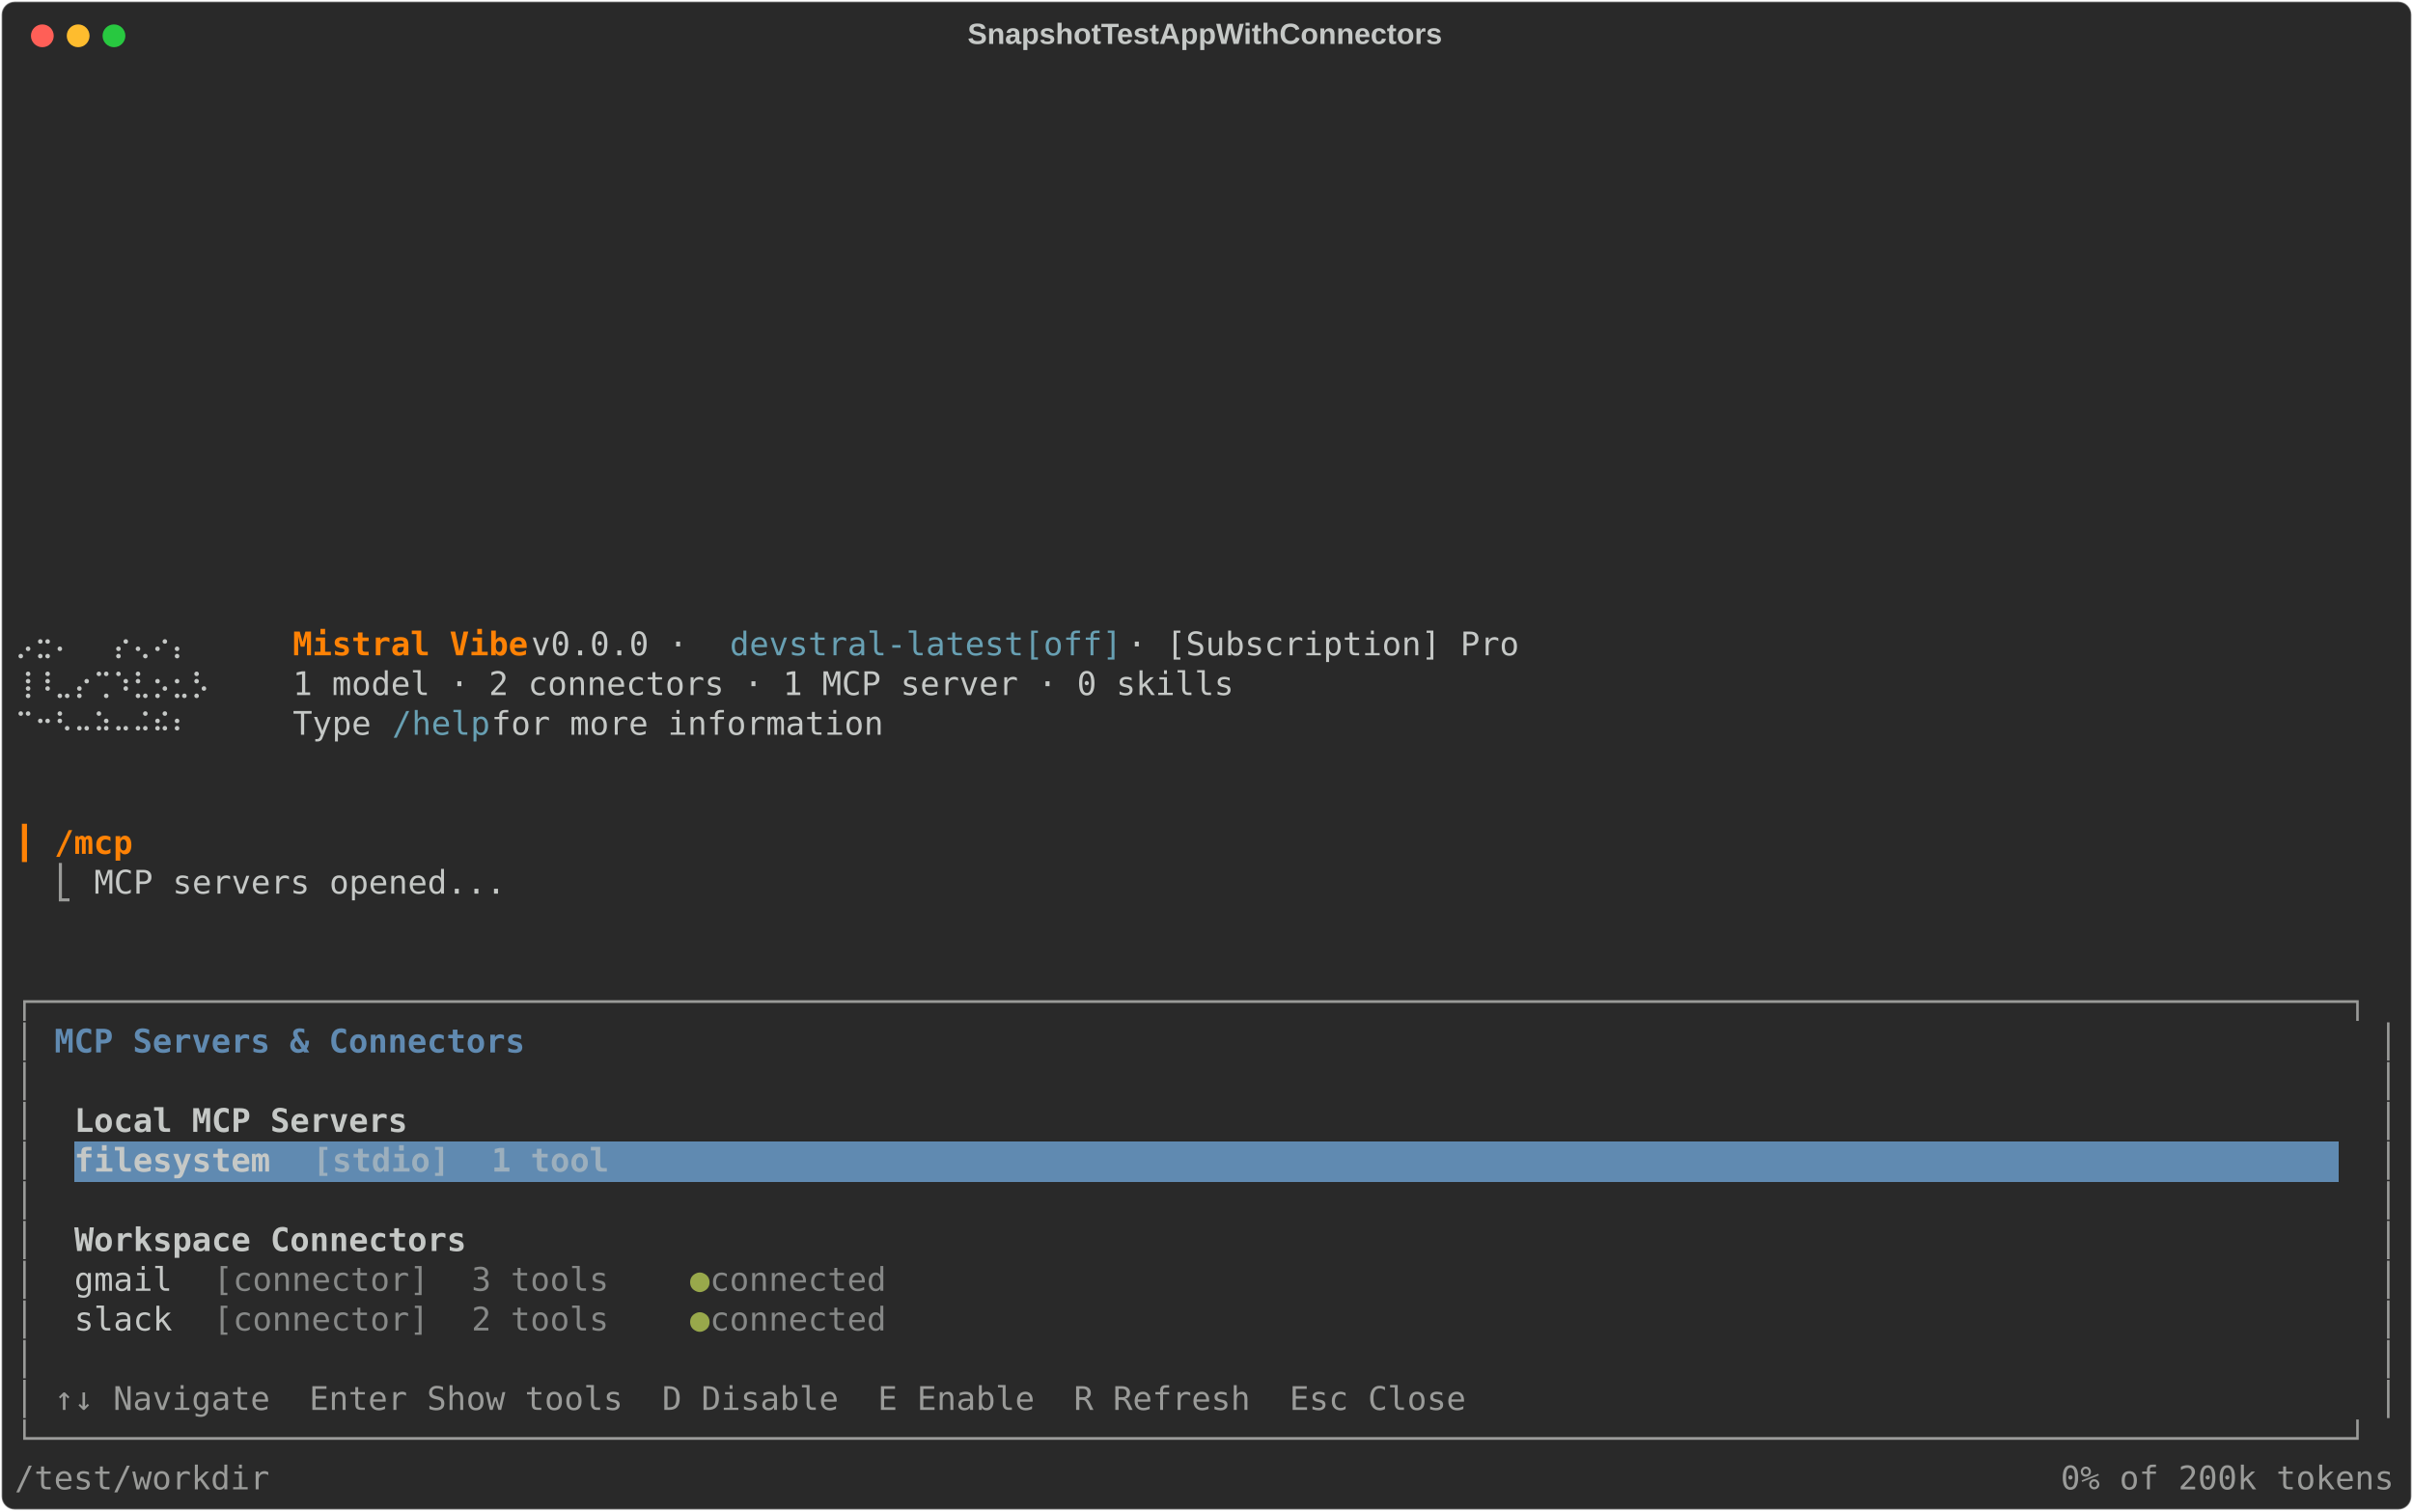
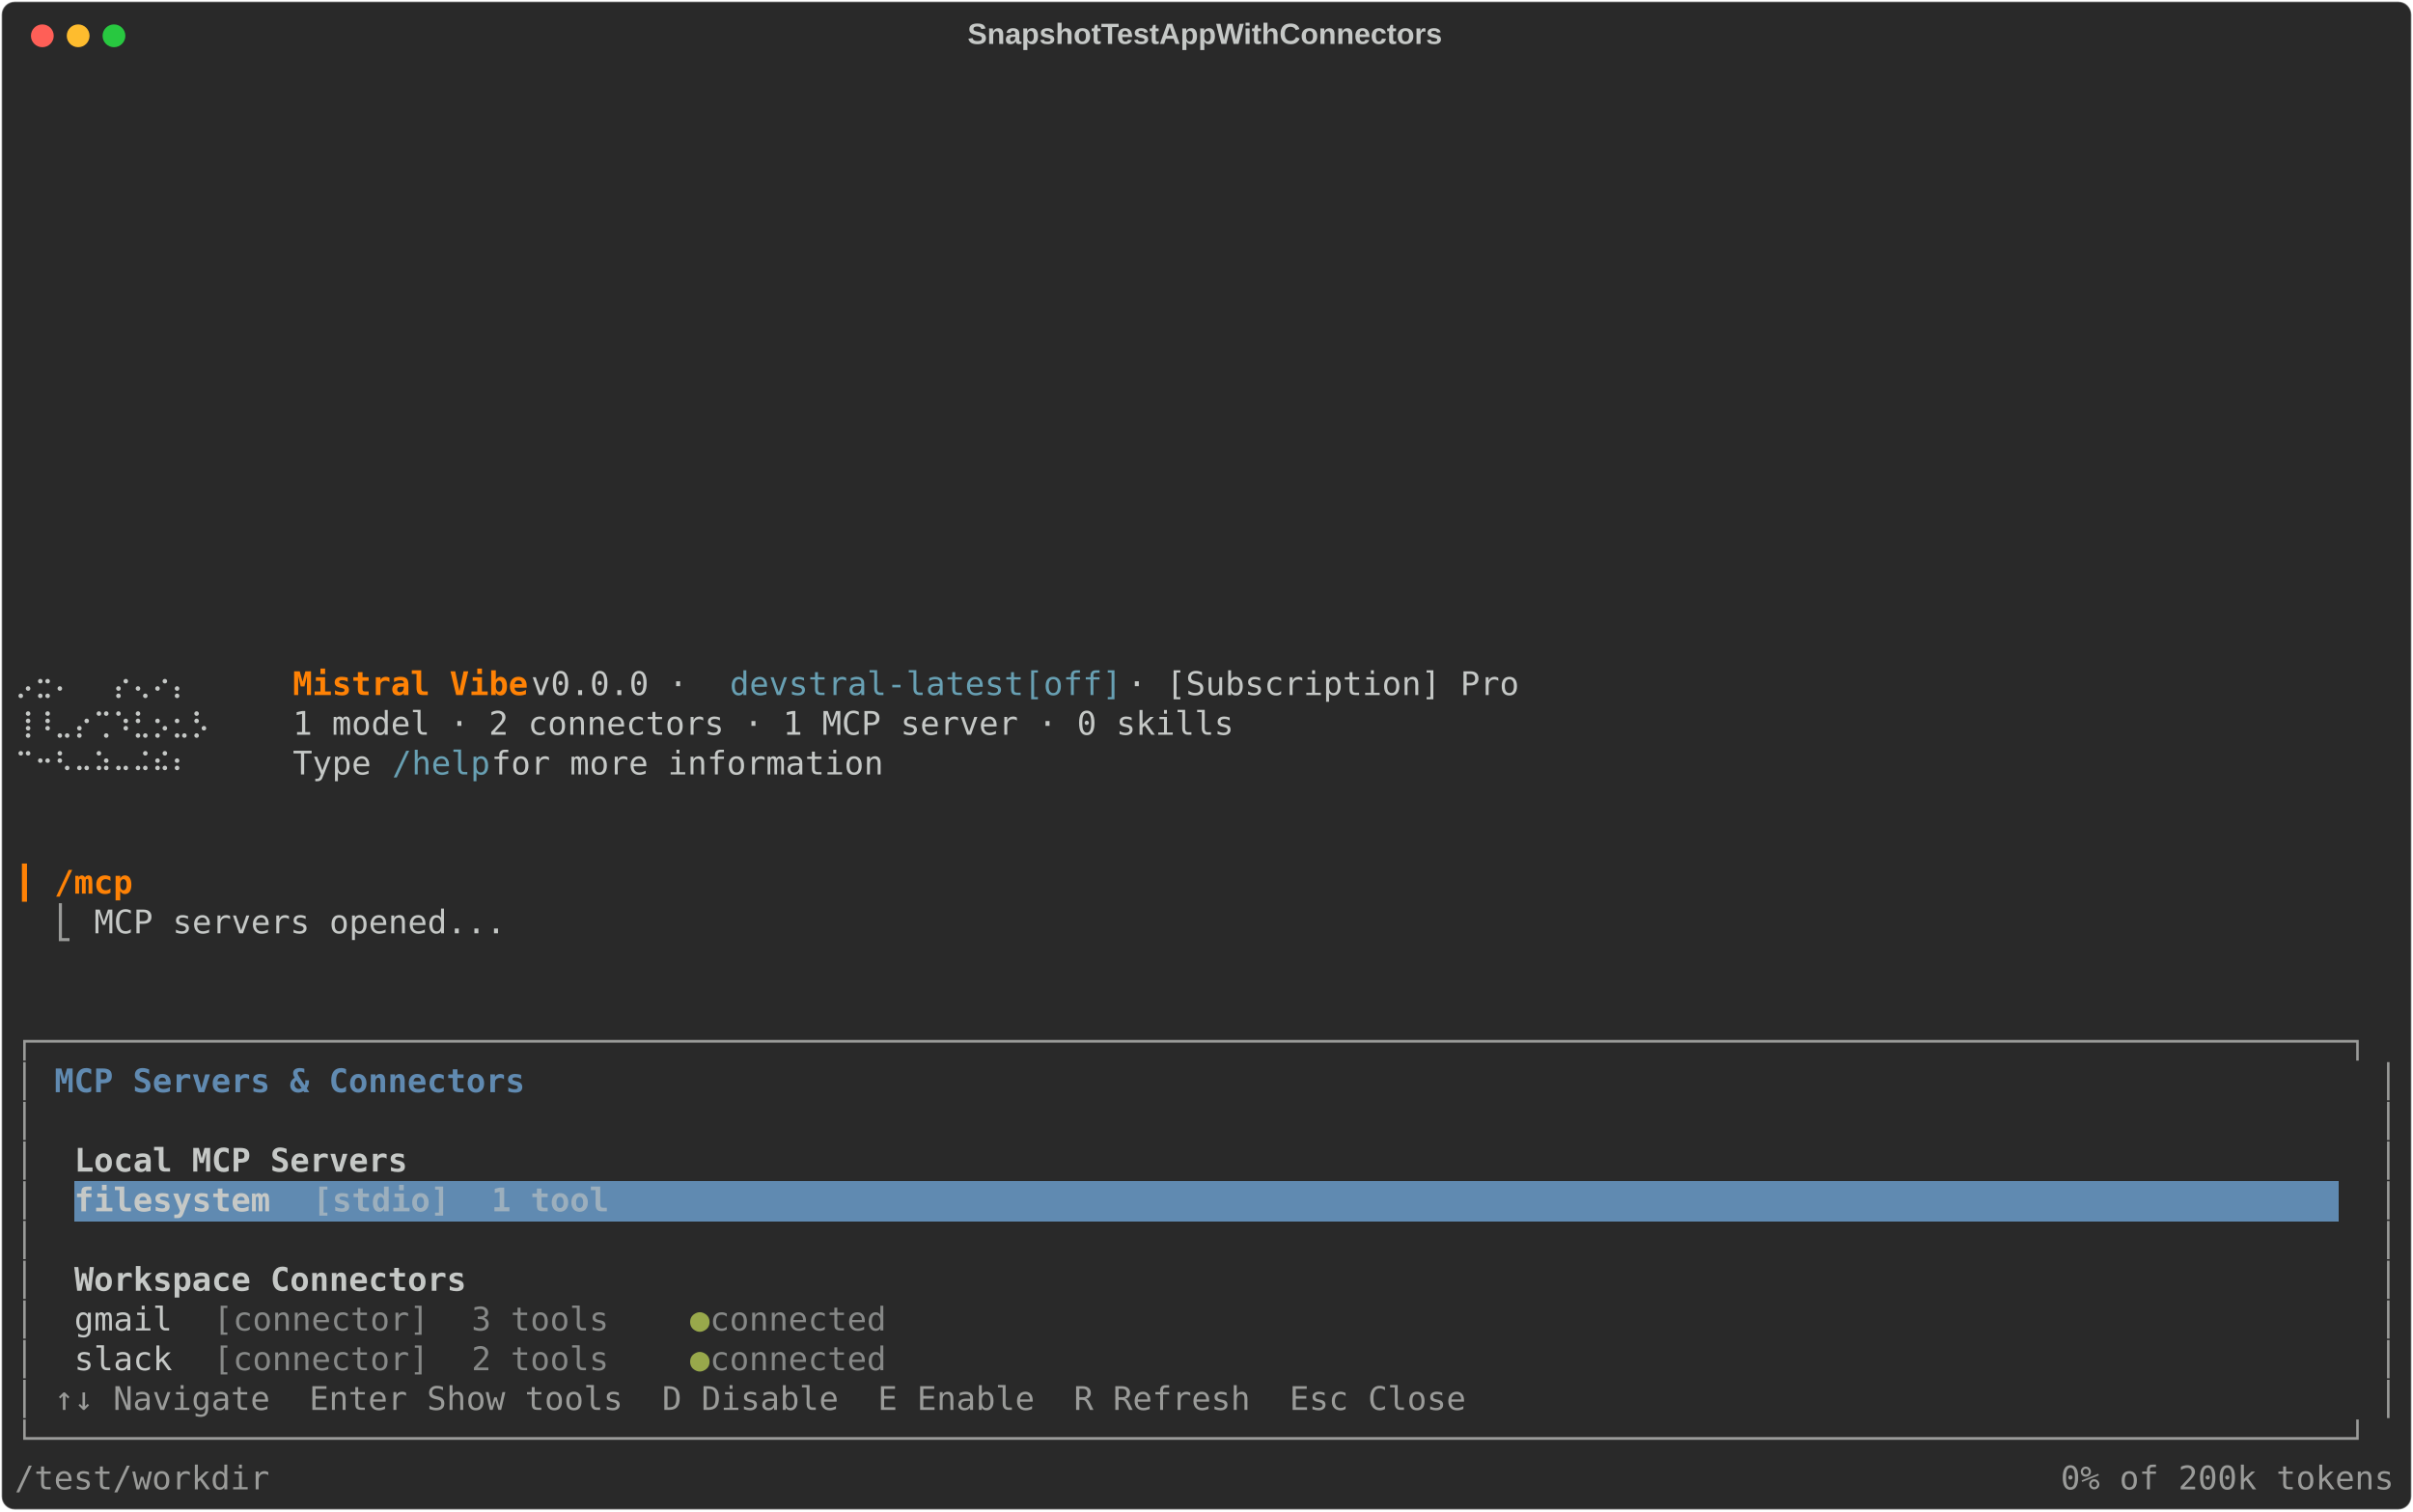
<svg xmlns="http://www.w3.org/2000/svg" class="rich-terminal" viewBox="0 0 1482 928.4">
  <style>

    @font-face {
        font-family: "Fira Code";
        src: local("FiraCode-Regular"),
                url("https://cdnjs.cloudflare.com/ajax/libs/firacode/6.2.0/woff2/FiraCode-Regular.woff2") format("woff2"),
                url("https://cdnjs.cloudflare.com/ajax/libs/firacode/6.2.0/woff/FiraCode-Regular.woff") format("woff");
        font-style: normal;
        font-weight: 400;
    }
    @font-face {
        font-family: "Fira Code";
        src: local("FiraCode-Bold"),
                url("https://cdnjs.cloudflare.com/ajax/libs/firacode/6.2.0/woff2/FiraCode-Bold.woff2") format("woff2"),
                url("https://cdnjs.cloudflare.com/ajax/libs/firacode/6.2.0/woff/FiraCode-Bold.woff") format("woff");
        font-style: bold;
        font-weight: 700;
    }

    .terminal-matrix {
        font-family: Fira Code, monospace;
        font-size: 20px;
        line-height: 24.4px;
        font-variant-east-asian: full-width;
    }

    .terminal-title {
        font-size: 18px;
        font-weight: bold;
        font-family: arial;
    }

    .terminal-r1 { fill: #c5c8c6 }
.terminal-r2 { fill: #ff8205;font-weight: bold }
.terminal-r3 { fill: #68a0b3 }
.terminal-r4 { fill: #ff8205 }
.terminal-r5 { fill: #9a9b99 }
.terminal-r6 { fill: #608ab1;font-weight: bold }
.terminal-r7 { fill: #c5c8c6;font-weight: bold }
.terminal-r8 { fill: #9cafbd;font-weight: bold }
.terminal-r9 { fill: #868887 }
.terminal-r10 { fill: #98a84b }
    </style>
  <defs>
    <clipPath id="terminal-clip-terminal">
      <rect x="0" y="0" width="1463.0" height="877.4" />
    </clipPath>
    <clipPath id="terminal-line-0">
      <rect x="0" y="1.5" width="1464" height="24.65" />
    </clipPath>
    <clipPath id="terminal-line-1">
      <rect x="0" y="25.9" width="1464" height="24.65" />
    </clipPath>
    <clipPath id="terminal-line-2">
      <rect x="0" y="50.3" width="1464" height="24.65" />
    </clipPath>
    <clipPath id="terminal-line-3">
      <rect x="0" y="74.7" width="1464" height="24.65" />
    </clipPath>
    <clipPath id="terminal-line-4">
      <rect x="0" y="99.1" width="1464" height="24.65" />
    </clipPath>
    <clipPath id="terminal-line-5">
      <rect x="0" y="123.5" width="1464" height="24.65" />
    </clipPath>
    <clipPath id="terminal-line-6">
      <rect x="0" y="147.9" width="1464" height="24.65" />
    </clipPath>
    <clipPath id="terminal-line-7">
      <rect x="0" y="172.3" width="1464" height="24.65" />
    </clipPath>
    <clipPath id="terminal-line-8">
      <rect x="0" y="196.7" width="1464" height="24.65" />
    </clipPath>
    <clipPath id="terminal-line-9">
      <rect x="0" y="221.1" width="1464" height="24.65" />
    </clipPath>
    <clipPath id="terminal-line-10">
      <rect x="0" y="245.5" width="1464" height="24.65" />
    </clipPath>
    <clipPath id="terminal-line-11">
      <rect x="0" y="269.9" width="1464" height="24.65" />
    </clipPath>
    <clipPath id="terminal-line-12">
      <rect x="0" y="294.3" width="1464" height="24.65" />
    </clipPath>
    <clipPath id="terminal-line-13">
      <rect x="0" y="318.7" width="1464" height="24.65" />
    </clipPath>
    <clipPath id="terminal-line-14">
      <rect x="0" y="343.1" width="1464" height="24.65" />
    </clipPath>
    <clipPath id="terminal-line-15">
      <rect x="0" y="367.5" width="1464" height="24.65" />
    </clipPath>
    <clipPath id="terminal-line-16">
      <rect x="0" y="391.9" width="1464" height="24.65" />
    </clipPath>
    <clipPath id="terminal-line-17">
      <rect x="0" y="416.3" width="1464" height="24.65" />
    </clipPath>
    <clipPath id="terminal-line-18">
      <rect x="0" y="440.7" width="1464" height="24.65" />
    </clipPath>
    <clipPath id="terminal-line-19">
      <rect x="0" y="465.1" width="1464" height="24.65" />
    </clipPath>
    <clipPath id="terminal-line-20">
      <rect x="0" y="489.5" width="1464" height="24.65" />
    </clipPath>
    <clipPath id="terminal-line-21">
      <rect x="0" y="513.9" width="1464" height="24.65" />
    </clipPath>
    <clipPath id="terminal-line-22">
      <rect x="0" y="538.3" width="1464" height="24.65" />
    </clipPath>
    <clipPath id="terminal-line-23">
      <rect x="0" y="562.7" width="1464" height="24.65" />
    </clipPath>
    <clipPath id="terminal-line-24">
      <rect x="0" y="587.1" width="1464" height="24.65" />
    </clipPath>
    <clipPath id="terminal-line-25">
      <rect x="0" y="611.5" width="1464" height="24.65" />
    </clipPath>
    <clipPath id="terminal-line-26">
      <rect x="0" y="635.9" width="1464" height="24.65" />
    </clipPath>
    <clipPath id="terminal-line-27">
      <rect x="0" y="660.3" width="1464" height="24.65" />
    </clipPath>
    <clipPath id="terminal-line-28">
      <rect x="0" y="684.7" width="1464" height="24.65" />
    </clipPath>
    <clipPath id="terminal-line-29">
      <rect x="0" y="709.1" width="1464" height="24.65" />
    </clipPath>
    <clipPath id="terminal-line-30">
      <rect x="0" y="733.5" width="1464" height="24.65" />
    </clipPath>
    <clipPath id="terminal-line-31">
      <rect x="0" y="757.9" width="1464" height="24.65" />
    </clipPath>
    <clipPath id="terminal-line-32">
      <rect x="0" y="782.3" width="1464" height="24.65" />
    </clipPath>
    <clipPath id="terminal-line-33">
      <rect x="0" y="806.7" width="1464" height="24.65" />
    </clipPath>
    <clipPath id="terminal-line-34">
      <rect x="0" y="831.1" width="1464" height="24.65" />
    </clipPath>
  </defs>
  <rect fill="#292929" stroke="rgba(255,255,255,0.35)" stroke-width="1" x="1" y="1" width="1480" height="926.4" rx="8" />
  <text class="terminal-title" fill="#c5c8c6" text-anchor="middle" x="740" y="27">SnapshotTestAppWithConnectors</text>
  <g transform="translate(26,22)">
    <circle cx="0" cy="0" r="7" fill="#ff5f57" />
    <circle cx="22" cy="0" r="7" fill="#febc2e" />
    <circle cx="44" cy="0" r="7" fill="#28c840" />
  </g>
  <g transform="translate(9, 41)" clip-path="url(#terminal-clip-terminal)">
-     <rect fill="#608ab1" x="36.6" y="660.3" width="146.4" height="24.65" shape-rendering="crispEdges" />
-     <rect fill="#608ab1" x="183" y="660.3" width="109.8" height="24.65" shape-rendering="crispEdges" />
-     <rect fill="#608ab1" x="292.8" y="660.3" width="97.6" height="24.65" shape-rendering="crispEdges" />
-     <rect fill="#608ab1" x="390.4" y="660.3" width="1037" height="24.65" shape-rendering="crispEdges" />
+     <rect fill="#608ab1" x="36.6" y="684.7" width="146.4" height="24.65" shape-rendering="crispEdges" />
+     <rect fill="#608ab1" x="183" y="684.7" width="109.8" height="24.65" shape-rendering="crispEdges" />
+     <rect fill="#608ab1" x="292.8" y="684.7" width="97.6" height="24.65" shape-rendering="crispEdges" />
+     <rect fill="#608ab1" x="390.4" y="684.7" width="1037" height="24.65" shape-rendering="crispEdges" />
    <g class="terminal-matrix">
      <text class="terminal-r1" x="1464" y="20" textLength="12.2" clip-path="url(#terminal-line-0)">
</text>
      <text class="terminal-r1" x="1464" y="44.4" textLength="12.2" clip-path="url(#terminal-line-1)">
</text>
      <text class="terminal-r1" x="1464" y="68.8" textLength="12.2" clip-path="url(#terminal-line-2)">
</text>
      <text class="terminal-r1" x="1464" y="93.2" textLength="12.2" clip-path="url(#terminal-line-3)">
</text>
      <text class="terminal-r1" x="1464" y="117.6" textLength="12.2" clip-path="url(#terminal-line-4)">
</text>
      <text class="terminal-r1" x="1464" y="142" textLength="12.2" clip-path="url(#terminal-line-5)">
</text>
      <text class="terminal-r1" x="1464" y="166.4" textLength="12.2" clip-path="url(#terminal-line-6)">
</text>
      <text class="terminal-r1" x="1464" y="190.8" textLength="12.2" clip-path="url(#terminal-line-7)">
</text>
      <text class="terminal-r1" x="1464" y="215.2" textLength="12.2" clip-path="url(#terminal-line-8)">
</text>
      <text class="terminal-r1" x="1464" y="239.6" textLength="12.2" clip-path="url(#terminal-line-9)">
</text>
      <text class="terminal-r1" x="1464" y="264" textLength="12.2" clip-path="url(#terminal-line-10)">
</text>
      <text class="terminal-r1" x="1464" y="288.4" textLength="12.2" clip-path="url(#terminal-line-11)">
</text>
      <text class="terminal-r1" x="1464" y="312.8" textLength="12.2" clip-path="url(#terminal-line-12)">
</text>
      <text class="terminal-r1" x="1464" y="337.2" textLength="12.2" clip-path="url(#terminal-line-13)">
</text>
-       <text class="terminal-r1" x="0" y="361.6" textLength="134.2" clip-path="url(#terminal-line-14)">  ⡠⣒⠄  ⡔⢄⠔⡄</text>
-       <text class="terminal-r2" x="170.8" y="361.6" textLength="146.4" clip-path="url(#terminal-line-14)">Mistral Vibe</text>
-       <text class="terminal-r1" x="317.2" y="361.6" textLength="122" clip-path="url(#terminal-line-14)"> v0.0.0 · </text>
-       <text class="terminal-r3" x="439.2" y="361.6" textLength="244" clip-path="url(#terminal-line-14)">devstral-latest[off]</text>
-       <text class="terminal-r1" x="683.2" y="361.6" textLength="256.2" clip-path="url(#terminal-line-14)"> · [Subscription] Pro</text>
      <text class="terminal-r1" x="1464" y="361.6" textLength="12.2" clip-path="url(#terminal-line-14)">
</text>
-       <text class="terminal-r1" x="0" y="386" textLength="134.2" clip-path="url(#terminal-line-15)"> ⢸⠸⣀⡔⢉⠱⣃⡢⣂⡣</text>
-       <text class="terminal-r1" x="170.8" y="386" textLength="585.6" clip-path="url(#terminal-line-15)">1 model · 2 connectors · 1 MCP server · 0 skills</text>
+       <text class="terminal-r1" x="0" y="386" textLength="134.2" clip-path="url(#terminal-line-15)">  ⡠⣒⠄  ⡔⢄⠔⡄</text>
+       <text class="terminal-r2" x="170.8" y="386" textLength="146.4" clip-path="url(#terminal-line-15)">Mistral Vibe</text>
+       <text class="terminal-r1" x="317.2" y="386" textLength="122" clip-path="url(#terminal-line-15)"> v0.0.0 · </text>
+       <text class="terminal-r3" x="439.2" y="386" textLength="244" clip-path="url(#terminal-line-15)">devstral-latest[off]</text>
+       <text class="terminal-r1" x="683.2" y="386" textLength="256.2" clip-path="url(#terminal-line-15)"> · [Subscription] Pro</text>
      <text class="terminal-r1" x="1464" y="386" textLength="12.2" clip-path="url(#terminal-line-15)">
</text>
-       <text class="terminal-r1" x="0" y="410.4" textLength="134.2" clip-path="url(#terminal-line-16)">  ⠉⠒⠣⠤⠵⠤⠬⠮⠆</text>
-       <text class="terminal-r1" x="170.8" y="410.4" textLength="61" clip-path="url(#terminal-line-16)">Type </text>
-       <text class="terminal-r3" x="231.8" y="410.4" textLength="61" clip-path="url(#terminal-line-16)">/help</text>
-       <text class="terminal-r1" x="292.8" y="410.4" textLength="256.2" clip-path="url(#terminal-line-16)"> for more information</text>
+       <text class="terminal-r1" x="0" y="410.4" textLength="134.2" clip-path="url(#terminal-line-16)"> ⢸⠸⣀⡔⢉⠱⣃⡢⣂⡣</text>
+       <text class="terminal-r1" x="170.8" y="410.4" textLength="585.6" clip-path="url(#terminal-line-16)">1 model · 2 connectors · 1 MCP server · 0 skills</text>
      <text class="terminal-r1" x="1464" y="410.4" textLength="12.2" clip-path="url(#terminal-line-16)">
</text>
+       <text class="terminal-r1" x="0" y="434.8" textLength="134.2" clip-path="url(#terminal-line-17)">  ⠉⠒⠣⠤⠵⠤⠬⠮⠆</text>
+       <text class="terminal-r1" x="170.8" y="434.8" textLength="61" clip-path="url(#terminal-line-17)">Type </text>
+       <text class="terminal-r3" x="231.8" y="434.8" textLength="61" clip-path="url(#terminal-line-17)">/help</text>
+       <text class="terminal-r1" x="292.8" y="434.8" textLength="256.2" clip-path="url(#terminal-line-17)"> for more information</text>
      <text class="terminal-r1" x="1464" y="434.8" textLength="12.2" clip-path="url(#terminal-line-17)">
</text>
      <text class="terminal-r1" x="1464" y="459.2" textLength="12.2" clip-path="url(#terminal-line-18)">
</text>
-       <text class="terminal-r4" x="0" y="483.6" textLength="12.2" clip-path="url(#terminal-line-19)">┃</text>
-       <text class="terminal-r2" x="24.4" y="483.6" textLength="48.8" clip-path="url(#terminal-line-19)">/mcp</text>
      <text class="terminal-r1" x="1464" y="483.6" textLength="12.2" clip-path="url(#terminal-line-19)">
</text>
-       <text class="terminal-r5" x="24.4" y="508" textLength="12.2" clip-path="url(#terminal-line-20)">⎣</text>
-       <text class="terminal-r1" x="48.8" y="508" textLength="256.2" clip-path="url(#terminal-line-20)">MCP servers opened...</text>
+       <text class="terminal-r4" x="0" y="508" textLength="12.2" clip-path="url(#terminal-line-20)">┃</text>
+       <text class="terminal-r2" x="24.4" y="508" textLength="48.8" clip-path="url(#terminal-line-20)">/mcp</text>
      <text class="terminal-r1" x="1464" y="508" textLength="12.2" clip-path="url(#terminal-line-20)">
</text>
+       <text class="terminal-r5" x="24.4" y="532.4" textLength="12.2" clip-path="url(#terminal-line-21)">⎣</text>
+       <text class="terminal-r1" x="48.8" y="532.4" textLength="256.2" clip-path="url(#terminal-line-21)">MCP servers opened...</text>
      <text class="terminal-r1" x="1464" y="532.4" textLength="12.2" clip-path="url(#terminal-line-21)">
</text>
      <text class="terminal-r1" x="1464" y="556.8" textLength="12.2" clip-path="url(#terminal-line-22)">
</text>
-       <text class="terminal-r5" x="0" y="581.2" textLength="1464" clip-path="url(#terminal-line-23)">┌──────────────────────────────────────────────────────────────────────────────────────────────────────────────────────┐</text>
      <text class="terminal-r1" x="1464" y="581.2" textLength="12.2" clip-path="url(#terminal-line-23)">
</text>
-       <text class="terminal-r5" x="0" y="605.6" textLength="12.2" clip-path="url(#terminal-line-24)">│</text>
-       <text class="terminal-r6" x="24.4" y="605.6" textLength="292.8" clip-path="url(#terminal-line-24)">MCP Servers &amp; Connectors</text>
-       <text class="terminal-r5" x="1451.8" y="605.6" textLength="12.2" clip-path="url(#terminal-line-24)">│</text>
+       <text class="terminal-r5" x="0" y="605.6" textLength="1464" clip-path="url(#terminal-line-24)">┌──────────────────────────────────────────────────────────────────────────────────────────────────────────────────────┐</text>
      <text class="terminal-r1" x="1464" y="605.6" textLength="12.2" clip-path="url(#terminal-line-24)">
</text>
      <text class="terminal-r5" x="0" y="630" textLength="12.2" clip-path="url(#terminal-line-25)">│</text>
+       <text class="terminal-r6" x="24.4" y="630" textLength="292.8" clip-path="url(#terminal-line-25)">MCP Servers &amp; Connectors</text>
      <text class="terminal-r5" x="1451.8" y="630" textLength="12.2" clip-path="url(#terminal-line-25)">│</text>
      <text class="terminal-r1" x="1464" y="630" textLength="12.2" clip-path="url(#terminal-line-25)">
</text>
      <text class="terminal-r5" x="0" y="654.4" textLength="12.2" clip-path="url(#terminal-line-26)">│</text>
-       <text class="terminal-r7" x="36.6" y="654.4" textLength="207.4" clip-path="url(#terminal-line-26)">Local MCP Servers</text>
      <text class="terminal-r5" x="1451.8" y="654.4" textLength="12.2" clip-path="url(#terminal-line-26)">│</text>
      <text class="terminal-r1" x="1464" y="654.4" textLength="12.2" clip-path="url(#terminal-line-26)">
</text>
      <text class="terminal-r5" x="0" y="678.8" textLength="12.2" clip-path="url(#terminal-line-27)">│</text>
-       <text class="terminal-r7" x="36.6" y="678.8" textLength="146.4" clip-path="url(#terminal-line-27)">  filesystem</text>
-       <text class="terminal-r8" x="183" y="678.8" textLength="109.8" clip-path="url(#terminal-line-27)">  [stdio]</text>
-       <text class="terminal-r8" x="292.8" y="678.8" textLength="97.6" clip-path="url(#terminal-line-27)">  1 tool</text>
+       <text class="terminal-r7" x="36.6" y="678.8" textLength="207.4" clip-path="url(#terminal-line-27)">Local MCP Servers</text>
      <text class="terminal-r5" x="1451.8" y="678.8" textLength="12.2" clip-path="url(#terminal-line-27)">│</text>
      <text class="terminal-r1" x="1464" y="678.8" textLength="12.2" clip-path="url(#terminal-line-27)">
</text>
      <text class="terminal-r5" x="0" y="703.2" textLength="12.2" clip-path="url(#terminal-line-28)">│</text>
+       <text class="terminal-r7" x="36.6" y="703.2" textLength="146.4" clip-path="url(#terminal-line-28)">  filesystem</text>
+       <text class="terminal-r8" x="183" y="703.2" textLength="109.8" clip-path="url(#terminal-line-28)">  [stdio]</text>
+       <text class="terminal-r8" x="292.8" y="703.2" textLength="97.6" clip-path="url(#terminal-line-28)">  1 tool</text>
      <text class="terminal-r5" x="1451.8" y="703.2" textLength="12.2" clip-path="url(#terminal-line-28)">│</text>
      <text class="terminal-r1" x="1464" y="703.2" textLength="12.2" clip-path="url(#terminal-line-28)">
</text>
      <text class="terminal-r5" x="0" y="727.6" textLength="12.2" clip-path="url(#terminal-line-29)">│</text>
-       <text class="terminal-r7" x="36.6" y="727.6" textLength="244" clip-path="url(#terminal-line-29)">Workspace Connectors</text>
      <text class="terminal-r5" x="1451.8" y="727.6" textLength="12.2" clip-path="url(#terminal-line-29)">│</text>
      <text class="terminal-r1" x="1464" y="727.6" textLength="12.2" clip-path="url(#terminal-line-29)">
</text>
      <text class="terminal-r5" x="0" y="752" textLength="12.2" clip-path="url(#terminal-line-30)">│</text>
-       <text class="terminal-r1" x="36.6" y="752" textLength="85.4" clip-path="url(#terminal-line-30)">  gmail</text>
-       <text class="terminal-r9" x="122" y="752" textLength="158.6" clip-path="url(#terminal-line-30)">  [connector]</text>
-       <text class="terminal-r9" x="280.6" y="752" textLength="109.8" clip-path="url(#terminal-line-30)">  3 tools</text>
-       <text class="terminal-r10" x="414.8" y="752" textLength="12.2" clip-path="url(#terminal-line-30)">●</text>
-       <text class="terminal-r9" x="427" y="752" textLength="122" clip-path="url(#terminal-line-30)"> connected</text>
+       <text class="terminal-r7" x="36.6" y="752" textLength="244" clip-path="url(#terminal-line-30)">Workspace Connectors</text>
      <text class="terminal-r5" x="1451.8" y="752" textLength="12.2" clip-path="url(#terminal-line-30)">│</text>
      <text class="terminal-r1" x="1464" y="752" textLength="12.2" clip-path="url(#terminal-line-30)">
</text>
      <text class="terminal-r5" x="0" y="776.4" textLength="12.2" clip-path="url(#terminal-line-31)">│</text>
-       <text class="terminal-r1" x="36.6" y="776.4" textLength="85.4" clip-path="url(#terminal-line-31)">  slack</text>
+       <text class="terminal-r1" x="36.6" y="776.4" textLength="85.4" clip-path="url(#terminal-line-31)">  gmail</text>
      <text class="terminal-r9" x="122" y="776.4" textLength="158.6" clip-path="url(#terminal-line-31)">  [connector]</text>
-       <text class="terminal-r9" x="280.6" y="776.4" textLength="109.8" clip-path="url(#terminal-line-31)">  2 tools</text>
+       <text class="terminal-r9" x="280.6" y="776.4" textLength="109.8" clip-path="url(#terminal-line-31)">  3 tools</text>
      <text class="terminal-r10" x="414.8" y="776.4" textLength="12.2" clip-path="url(#terminal-line-31)">●</text>
      <text class="terminal-r9" x="427" y="776.4" textLength="122" clip-path="url(#terminal-line-31)"> connected</text>
      <text class="terminal-r5" x="1451.8" y="776.4" textLength="12.2" clip-path="url(#terminal-line-31)">│</text>
      <text class="terminal-r1" x="1464" y="776.4" textLength="12.2" clip-path="url(#terminal-line-31)">
</text>
      <text class="terminal-r5" x="0" y="800.8" textLength="12.2" clip-path="url(#terminal-line-32)">│</text>
+       <text class="terminal-r1" x="36.6" y="800.8" textLength="85.4" clip-path="url(#terminal-line-32)">  slack</text>
+       <text class="terminal-r9" x="122" y="800.8" textLength="158.6" clip-path="url(#terminal-line-32)">  [connector]</text>
+       <text class="terminal-r9" x="280.6" y="800.8" textLength="109.8" clip-path="url(#terminal-line-32)">  2 tools</text>
+       <text class="terminal-r10" x="414.8" y="800.8" textLength="12.2" clip-path="url(#terminal-line-32)">●</text>
+       <text class="terminal-r9" x="427" y="800.8" textLength="122" clip-path="url(#terminal-line-32)"> connected</text>
      <text class="terminal-r5" x="1451.8" y="800.8" textLength="12.2" clip-path="url(#terminal-line-32)">│</text>
      <text class="terminal-r1" x="1464" y="800.8" textLength="12.2" clip-path="url(#terminal-line-32)">
</text>
      <text class="terminal-r5" x="0" y="825.2" textLength="12.2" clip-path="url(#terminal-line-33)">│</text>
      <text class="terminal-r5" x="24.4" y="825.2" textLength="878.4" clip-path="url(#terminal-line-33)">↑↓ Navigate  Enter Show tools  D Disable  E Enable  R Refresh  Esc Close</text>
      <text class="terminal-r5" x="1451.8" y="825.2" textLength="12.2" clip-path="url(#terminal-line-33)">│</text>
      <text class="terminal-r1" x="1464" y="825.2" textLength="12.2" clip-path="url(#terminal-line-33)">
</text>
      <text class="terminal-r5" x="0" y="849.6" textLength="1464" clip-path="url(#terminal-line-34)">└──────────────────────────────────────────────────────────────────────────────────────────────────────────────────────┘</text>
      <text class="terminal-r1" x="1464" y="849.6" textLength="12.2" clip-path="url(#terminal-line-34)">
</text>
      <text class="terminal-r5" x="0" y="874" textLength="158.6" clip-path="url(#terminal-line-35)">/test/workdir</text>
      <text class="terminal-r5" x="1256.6" y="874" textLength="207.4" clip-path="url(#terminal-line-35)">0% of 200k tokens</text>
    </g>
  </g>
</svg>
